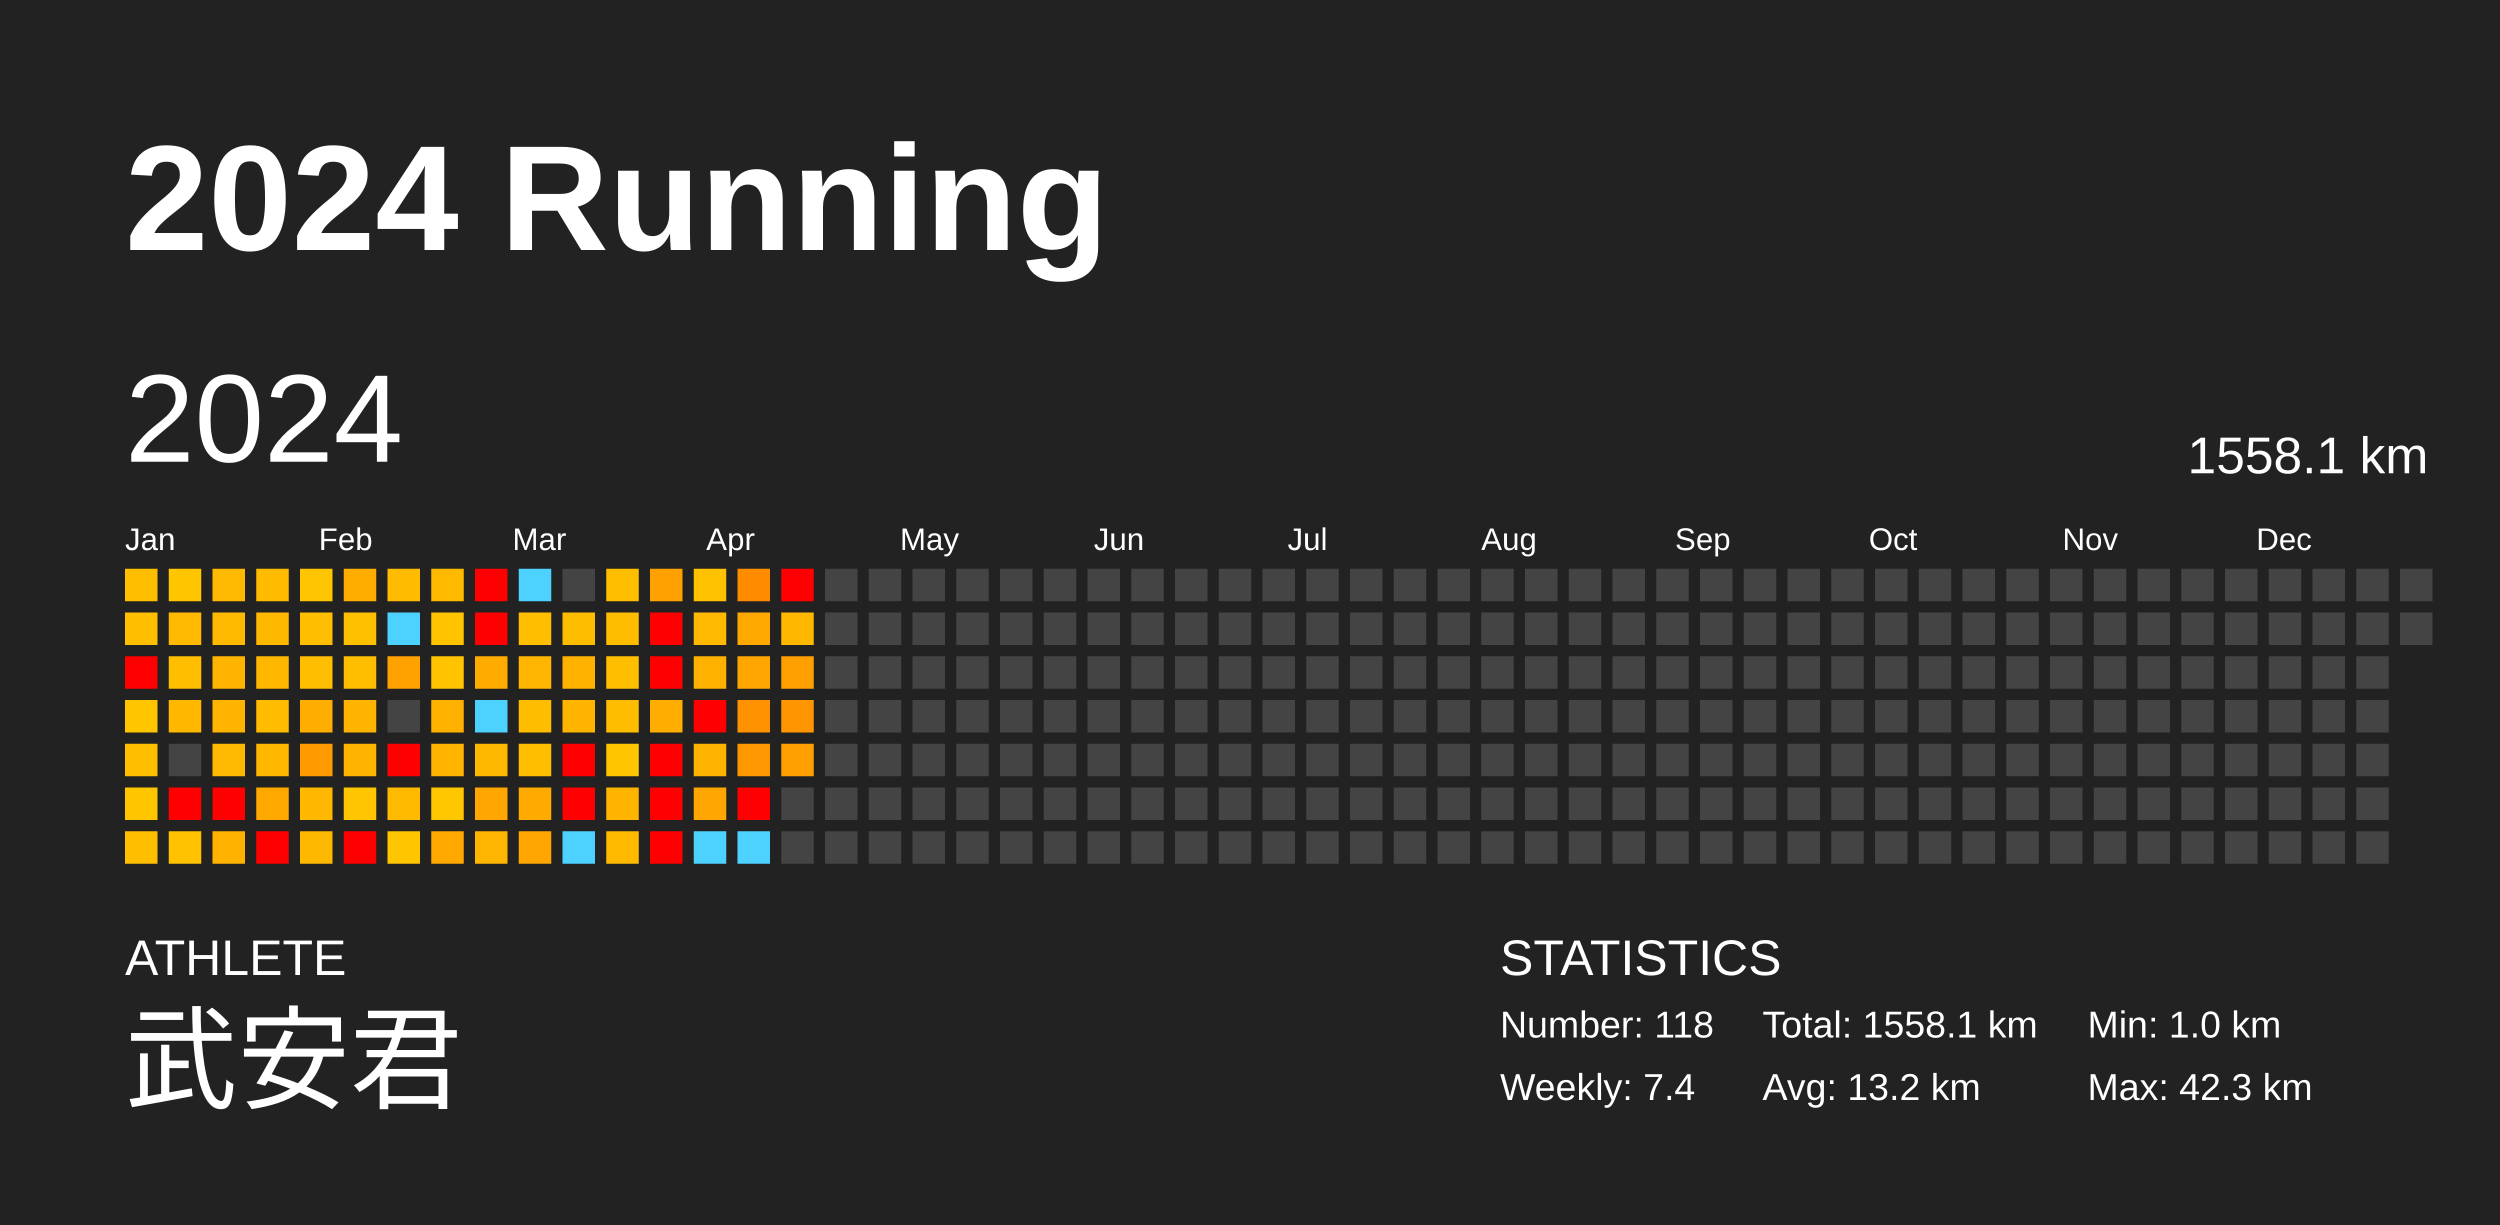
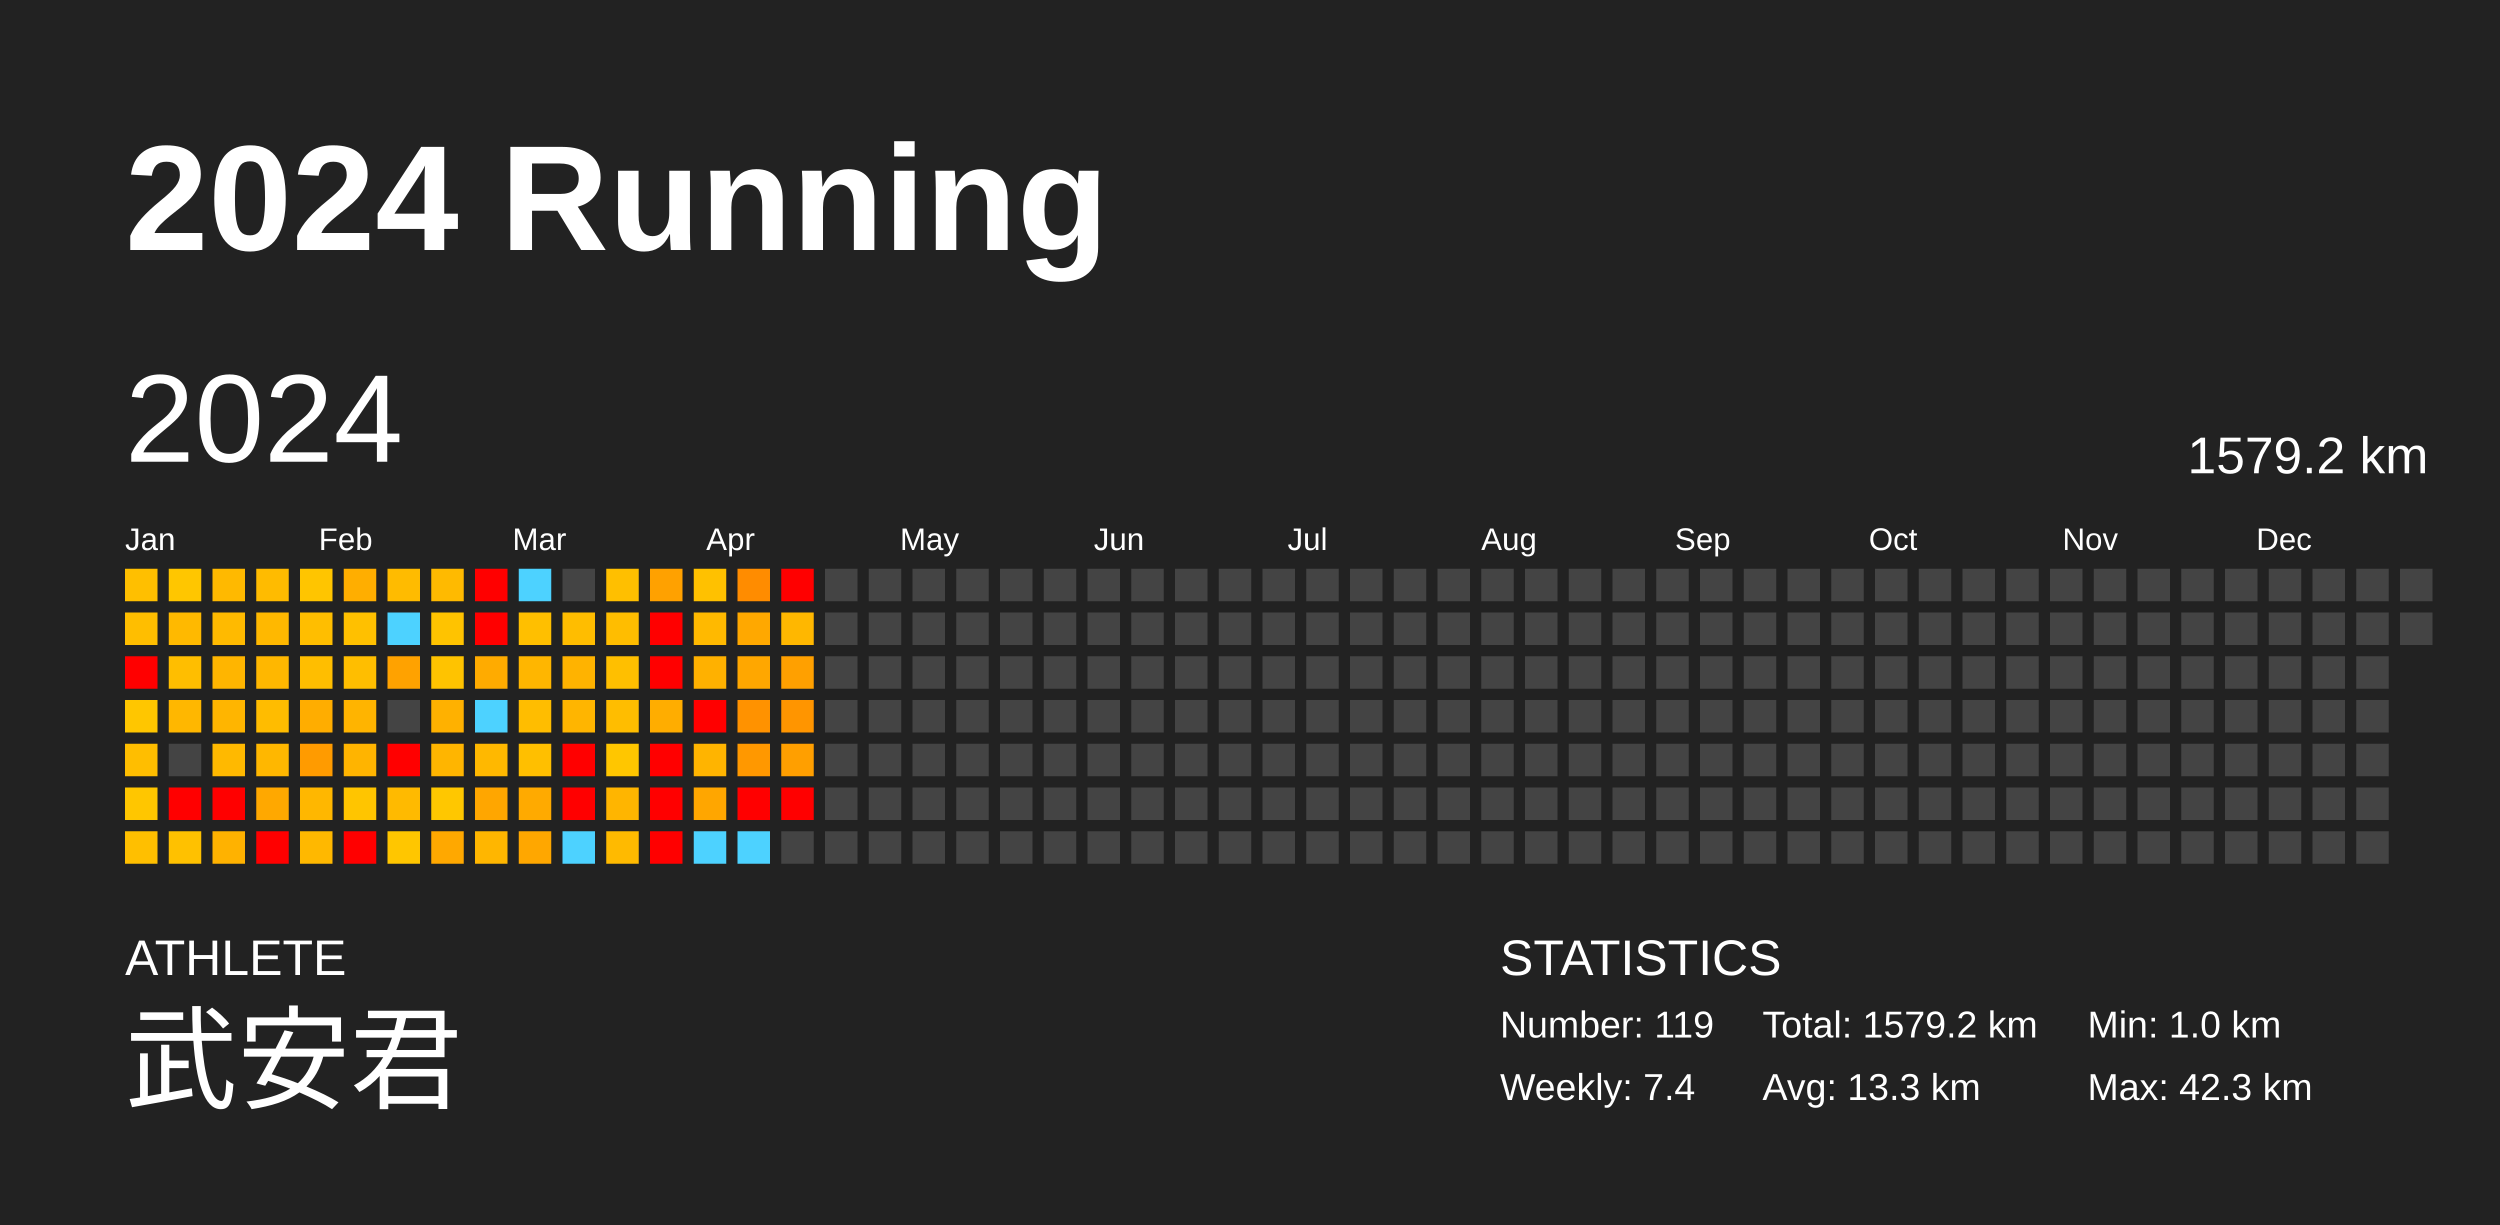
<svg xmlns="http://www.w3.org/2000/svg" baseProfile="full" height="98mm" version="1.1" viewBox="0,0,200,98" width="200mm">
  <defs />
  <rect fill="#222222" height="98" width="200" x="0" y="0" />
  <text fill="#FFFFFF" style="font-size:12px; font-family:Arial; font-weight:bold;" x="10" y="20">2024 Running</text>
  <text fill="#FFFFFF" style="font-size:4px; font-family:Arial" x="10" y="78">ATHLETE</text>
  <text fill="#FFFFFF" style="font-size:9px; font-family:Arial" x="10" y="88">武安君</text>
  <text fill="#FFFFFF" style="font-size:4px; font-family:Arial" x="120" y="78">STATISTICS</text>
-   <text fill="#FFFFFF" style="font-size:3px; font-family:Arial" x="120" y="83">Number: 118</text>
+   <text fill="#FFFFFF" style="font-size:3px; font-family:Arial" x="120" y="83">Number: 119</text>
  <text fill="#FFFFFF" style="font-size:3px; font-family:Arial" x="120" y="88">Weekly: 7.4</text>
-   <text fill="#FFFFFF" style="font-size:3px; font-family:Arial" x="141" y="83">Total: 1558.1 km</text>
-   <text fill="#FFFFFF" style="font-size:3px; font-family:Arial" x="141" y="88">Avg: 13.2 km</text>
+   <text fill="#FFFFFF" style="font-size:3px; font-family:Arial" x="141" y="83">Total: 1579.2 km</text>
+   <text fill="#FFFFFF" style="font-size:3px; font-family:Arial" x="141" y="88">Avg: 13.3 km</text>
  <text fill="#FFFFFF" style="font-size:3px; font-family:Arial" x="167" y="83">Min: 1.0 km</text>
  <text fill="#FFFFFF" style="font-size:3px; font-family:Arial" x="167" y="88">Max: 42.3 km</text>
  <text dominant-baseline="hanging" fill="#FFFFFF" style="font-size:10.0px; font-family:Arial;" x="10" y="30">2024</text>
-   <text dominant-baseline="hanging" fill="#FFFFFF" style="font-size:4.125px; font-family:Arial;" x="175" y="35">1558.1 km</text>
+   <text dominant-baseline="hanging" fill="#FFFFFF" style="font-size:4.125px; font-family:Arial;" x="175" y="35">1579.2 km</text>
  <text fill="#FFFFFF" style="font-size:2.5px; font-family:Arial" x="10.0" y="44">Jan</text>
  <text fill="#FFFFFF" style="font-size:2.5px; font-family:Arial" x="25.5" y="44">Feb</text>
  <text fill="#FFFFFF" style="font-size:2.5px; font-family:Arial" x="41.0" y="44">Mar</text>
  <text fill="#FFFFFF" style="font-size:2.5px; font-family:Arial" x="56.5" y="44">Apr</text>
  <text fill="#FFFFFF" style="font-size:2.5px; font-family:Arial" x="72.0" y="44">May</text>
  <text fill="#FFFFFF" style="font-size:2.5px; font-family:Arial" x="87.5" y="44">Jun</text>
  <text fill="#FFFFFF" style="font-size:2.5px; font-family:Arial" x="103.0" y="44">Jul</text>
  <text fill="#FFFFFF" style="font-size:2.5px; font-family:Arial" x="118.5" y="44">Aug</text>
  <text fill="#FFFFFF" style="font-size:2.5px; font-family:Arial" x="134.0" y="44">Sep</text>
  <text fill="#FFFFFF" style="font-size:2.5px; font-family:Arial" x="149.5" y="44">Oct</text>
  <text fill="#FFFFFF" style="font-size:2.5px; font-family:Arial" x="165.0" y="44">Nov</text>
  <text fill="#FFFFFF" style="font-size:2.5px; font-family:Arial" x="180.5" y="44">Dec</text>
  <rect fill="#ffbf00" height="2.6" width="2.6" x="10.0" y="45.5" />
  <rect fill="#ffbe00" height="2.6" width="2.6" x="10.0" y="49.0" />
  <rect fill="red" height="2.6" width="2.6" x="10.0" y="52.5" />
  <rect fill="#ffc600" height="2.6" width="2.6" x="10.0" y="56.0" />
  <rect fill="#ffbe00" height="2.6" width="2.6" x="10.0" y="59.5" />
  <rect fill="#ffc600" height="2.6" width="2.6" x="10.0" y="63.0" />
  <rect fill="#ffbf00" height="2.6" width="2.6" x="10.0" y="66.5" />
  <rect fill="#ffc600" height="2.6" width="2.6" x="13.5" y="45.5" />
  <rect fill="#ffb900" height="2.6" width="2.6" x="13.5" y="49.0" />
  <rect fill="#ffbe00" height="2.6" width="2.6" x="13.5" y="52.5" />
  <rect fill="#ffb700" height="2.6" width="2.6" x="13.5" y="56.0" />
  <rect fill="#444444" height="2.6" width="2.6" x="13.5" y="59.5" />
  <rect fill="red" height="2.6" width="2.6" x="13.5" y="63.0" />
  <rect fill="#ffc100" height="2.6" width="2.6" x="13.5" y="66.5" />
  <rect fill="#ffb900" height="2.6" width="2.6" x="17.0" y="45.5" />
  <rect fill="#ffba00" height="2.6" width="2.6" x="17.0" y="49.0" />
  <rect fill="#ffb500" height="2.6" width="2.6" x="17.0" y="52.5" />
  <rect fill="#ffb500" height="2.6" width="2.6" x="17.0" y="56.0" />
  <rect fill="#ffb900" height="2.6" width="2.6" x="17.0" y="59.5" />
  <rect fill="red" height="2.6" width="2.6" x="17.0" y="63.0" />
  <rect fill="#ffb200" height="2.6" width="2.6" x="17.0" y="66.5" />
  <rect fill="#ffbb00" height="2.6" width="2.6" x="20.5" y="45.5" />
  <rect fill="#ffb800" height="2.6" width="2.6" x="20.5" y="49.0" />
  <rect fill="#ffb700" height="2.6" width="2.6" x="20.5" y="52.5" />
  <rect fill="#ffbc00" height="2.6" width="2.6" x="20.5" y="56.0" />
  <rect fill="#ffb700" height="2.6" width="2.6" x="20.5" y="59.5" />
  <rect fill="#ffa800" height="2.6" width="2.6" x="20.5" y="63.0" />
  <rect fill="red" height="2.6" width="2.6" x="20.5" y="66.5" />
  <rect fill="#ffc500" height="2.6" width="2.6" x="24.0" y="45.5" />
  <rect fill="#ffbe00" height="2.6" width="2.6" x="24.0" y="49.0" />
  <rect fill="#ffbe00" height="2.6" width="2.6" x="24.0" y="52.5" />
  <rect fill="#ffad00" height="2.6" width="2.6" x="24.0" y="56.0" />
  <rect fill="#ff9b00" height="2.6" width="2.6" x="24.0" y="59.5" />
  <rect fill="#ffb700" height="2.6" width="2.6" x="24.0" y="63.0" />
  <rect fill="#ffb800" height="2.6" width="2.6" x="24.0" y="66.5" />
  <rect fill="#ffae00" height="2.6" width="2.6" x="27.5" y="45.5" />
  <rect fill="#ffc000" height="2.6" width="2.6" x="27.5" y="49.0" />
  <rect fill="#ffbe00" height="2.6" width="2.6" x="27.5" y="52.5" />
  <rect fill="#ffb400" height="2.6" width="2.6" x="27.5" y="56.0" />
  <rect fill="#ffb400" height="2.6" width="2.6" x="27.5" y="59.5" />
  <rect fill="#ffc500" height="2.6" width="2.6" x="27.5" y="63.0" />
  <rect fill="red" height="2.6" width="2.6" x="27.5" y="66.5" />
  <rect fill="#ffbb00" height="2.6" width="2.6" x="31.0" y="45.5" />
  <rect fill="#4dd2ff" height="2.6" width="2.6" x="31.0" y="49.0" />
  <rect fill="#ffa200" height="2.6" width="2.6" x="31.0" y="52.5" />
  <rect fill="#444444" height="2.6" width="2.6" x="31.0" y="56.0" />
  <rect fill="red" height="2.6" width="2.6" x="31.0" y="59.5" />
  <rect fill="#ffba00" height="2.6" width="2.6" x="31.0" y="63.0" />
  <rect fill="#ffc600" height="2.6" width="2.6" x="31.0" y="66.5" />
  <rect fill="#ffba00" height="2.6" width="2.6" x="34.5" y="45.5" />
  <rect fill="#ffc300" height="2.6" width="2.6" x="34.5" y="49.0" />
  <rect fill="#ffc300" height="2.6" width="2.6" x="34.5" y="52.5" />
  <rect fill="#ffb100" height="2.6" width="2.6" x="34.5" y="56.0" />
  <rect fill="#ffb500" height="2.6" width="2.6" x="34.5" y="59.5" />
  <rect fill="#ffc700" height="2.6" width="2.6" x="34.5" y="63.0" />
  <rect fill="#ffa800" height="2.6" width="2.6" x="34.5" y="66.5" />
  <rect fill="red" height="2.6" width="2.6" x="38.0" y="45.5" />
  <rect fill="red" height="2.6" width="2.6" x="38.0" y="49.0" />
  <rect fill="#ffab00" height="2.6" width="2.6" x="38.0" y="52.5" />
  <rect fill="#4dd2ff" height="2.6" width="2.6" x="38.0" y="56.0" />
  <rect fill="#ffb800" height="2.6" width="2.6" x="38.0" y="59.5" />
  <rect fill="#ffa600" height="2.6" width="2.6" x="38.0" y="63.0" />
  <rect fill="#ffb600" height="2.6" width="2.6" x="38.0" y="66.5" />
  <rect fill="#4dd2ff" height="2.6" width="2.6" x="41.5" y="45.5" />
  <rect fill="#ffbf00" height="2.6" width="2.6" x="41.5" y="49.0" />
  <rect fill="#ffb600" height="2.6" width="2.6" x="41.5" y="52.5" />
  <rect fill="#ffbd00" height="2.6" width="2.6" x="41.5" y="56.0" />
  <rect fill="#ffbf00" height="2.6" width="2.6" x="41.5" y="59.5" />
  <rect fill="#ffaa00" height="2.6" width="2.6" x="41.5" y="63.0" />
  <rect fill="#ffa700" height="2.6" width="2.6" x="41.5" y="66.5" />
  <rect fill="#444444" height="2.6" width="2.6" x="45.0" y="45.5" />
  <rect fill="#ffbd00" height="2.6" width="2.6" x="45.0" y="49.0" />
  <rect fill="#ffb300" height="2.6" width="2.6" x="45.0" y="52.5" />
  <rect fill="#ffb500" height="2.6" width="2.6" x="45.0" y="56.0" />
  <rect fill="red" height="2.6" width="2.6" x="45.0" y="59.5" />
  <rect fill="red" height="2.6" width="2.6" x="45.0" y="63.0" />
  <rect fill="#4dd2ff" height="2.6" width="2.6" x="45.0" y="66.5" />
  <rect fill="#ffbf00" height="2.6" width="2.6" x="48.5" y="45.5" />
  <rect fill="#ffbd00" height="2.6" width="2.6" x="48.5" y="49.0" />
  <rect fill="#ffbf00" height="2.6" width="2.6" x="48.5" y="52.5" />
  <rect fill="#ffbd00" height="2.6" width="2.6" x="48.5" y="56.0" />
  <rect fill="#ffc600" height="2.6" width="2.6" x="48.5" y="59.5" />
  <rect fill="#ffb500" height="2.6" width="2.6" x="48.5" y="63.0" />
  <rect fill="#ffba00" height="2.6" width="2.6" x="48.5" y="66.5" />
  <rect fill="#ffa100" height="2.6" width="2.6" x="52.0" y="45.5" />
  <rect fill="red" height="2.6" width="2.6" x="52.0" y="49.0" />
  <rect fill="red" height="2.6" width="2.6" x="52.0" y="52.5" />
  <rect fill="#ffad00" height="2.6" width="2.6" x="52.0" y="56.0" />
  <rect fill="red" height="2.6" width="2.6" x="52.0" y="59.5" />
  <rect fill="red" height="2.6" width="2.6" x="52.0" y="63.0" />
  <rect fill="red" height="2.6" width="2.6" x="52.0" y="66.5" />
  <rect fill="#ffc100" height="2.6" width="2.6" x="55.5" y="45.5" />
  <rect fill="#ffb900" height="2.6" width="2.6" x="55.5" y="49.0" />
  <rect fill="#ffb100" height="2.6" width="2.6" x="55.5" y="52.5" />
  <rect fill="red" height="2.6" width="2.6" x="55.5" y="56.0" />
  <rect fill="#ffb400" height="2.6" width="2.6" x="55.5" y="59.5" />
  <rect fill="#ffa600" height="2.6" width="2.6" x="55.5" y="63.0" />
  <rect fill="#4dd2ff" height="2.6" width="2.6" x="55.5" y="66.5" />
  <rect fill="#ff8c00" height="2.6" width="2.6" x="59.0" y="45.5" />
  <rect fill="#ffa800" height="2.6" width="2.6" x="59.0" y="49.0" />
  <rect fill="#ffa700" height="2.6" width="2.6" x="59.0" y="52.5" />
  <rect fill="#ff9200" height="2.6" width="2.6" x="59.0" y="56.0" />
  <rect fill="#ff9800" height="2.6" width="2.6" x="59.0" y="59.5" />
  <rect fill="red" height="2.6" width="2.6" x="59.0" y="63.0" />
  <rect fill="#4dd2ff" height="2.6" width="2.6" x="59.0" y="66.5" />
  <rect fill="red" height="2.6" width="2.6" x="62.5" y="45.5" />
  <rect fill="#ffb700" height="2.6" width="2.6" x="62.5" y="49.0" />
  <rect fill="#ffa000" height="2.6" width="2.6" x="62.5" y="52.5" />
  <rect fill="#ff9500" height="2.6" width="2.6" x="62.5" y="56.0" />
  <rect fill="#ff9f00" height="2.6" width="2.6" x="62.5" y="59.5" />
-   <rect fill="#444444" height="2.6" width="2.6" x="62.5" y="63.0" />
+   <rect fill="red" height="2.6" width="2.6" x="62.5" y="63.0" />
  <rect fill="#444444" height="2.6" width="2.6" x="62.5" y="66.5" />
  <rect fill="#444444" height="2.6" width="2.6" x="66.0" y="45.5" />
  <rect fill="#444444" height="2.6" width="2.6" x="66.0" y="49.0" />
  <rect fill="#444444" height="2.6" width="2.6" x="66.0" y="52.5" />
  <rect fill="#444444" height="2.6" width="2.6" x="66.0" y="56.0" />
  <rect fill="#444444" height="2.6" width="2.6" x="66.0" y="59.5" />
  <rect fill="#444444" height="2.6" width="2.6" x="66.0" y="63.0" />
  <rect fill="#444444" height="2.6" width="2.6" x="66.0" y="66.5" />
  <rect fill="#444444" height="2.6" width="2.6" x="69.5" y="45.5" />
  <rect fill="#444444" height="2.6" width="2.6" x="69.5" y="49.0" />
  <rect fill="#444444" height="2.6" width="2.6" x="69.5" y="52.5" />
  <rect fill="#444444" height="2.6" width="2.6" x="69.5" y="56.0" />
  <rect fill="#444444" height="2.6" width="2.6" x="69.5" y="59.5" />
  <rect fill="#444444" height="2.6" width="2.6" x="69.5" y="63.0" />
  <rect fill="#444444" height="2.6" width="2.6" x="69.5" y="66.5" />
  <rect fill="#444444" height="2.6" width="2.6" x="73.0" y="45.5" />
  <rect fill="#444444" height="2.6" width="2.6" x="73.0" y="49.0" />
  <rect fill="#444444" height="2.6" width="2.6" x="73.0" y="52.5" />
  <rect fill="#444444" height="2.6" width="2.6" x="73.0" y="56.0" />
  <rect fill="#444444" height="2.6" width="2.6" x="73.0" y="59.5" />
  <rect fill="#444444" height="2.6" width="2.6" x="73.0" y="63.0" />
  <rect fill="#444444" height="2.6" width="2.6" x="73.0" y="66.5" />
  <rect fill="#444444" height="2.6" width="2.6" x="76.5" y="45.5" />
  <rect fill="#444444" height="2.6" width="2.6" x="76.5" y="49.0" />
  <rect fill="#444444" height="2.6" width="2.6" x="76.5" y="52.5" />
  <rect fill="#444444" height="2.6" width="2.6" x="76.5" y="56.0" />
  <rect fill="#444444" height="2.6" width="2.6" x="76.5" y="59.5" />
  <rect fill="#444444" height="2.6" width="2.6" x="76.5" y="63.0" />
  <rect fill="#444444" height="2.6" width="2.6" x="76.5" y="66.5" />
  <rect fill="#444444" height="2.6" width="2.6" x="80.0" y="45.5" />
  <rect fill="#444444" height="2.6" width="2.6" x="80.0" y="49.0" />
  <rect fill="#444444" height="2.6" width="2.6" x="80.0" y="52.5" />
  <rect fill="#444444" height="2.6" width="2.6" x="80.0" y="56.0" />
  <rect fill="#444444" height="2.6" width="2.6" x="80.0" y="59.5" />
  <rect fill="#444444" height="2.6" width="2.6" x="80.0" y="63.0" />
  <rect fill="#444444" height="2.6" width="2.6" x="80.0" y="66.5" />
  <rect fill="#444444" height="2.6" width="2.6" x="83.5" y="45.5" />
  <rect fill="#444444" height="2.6" width="2.6" x="83.5" y="49.0" />
  <rect fill="#444444" height="2.6" width="2.6" x="83.5" y="52.5" />
  <rect fill="#444444" height="2.6" width="2.6" x="83.5" y="56.0" />
  <rect fill="#444444" height="2.6" width="2.6" x="83.5" y="59.5" />
  <rect fill="#444444" height="2.6" width="2.6" x="83.5" y="63.0" />
  <rect fill="#444444" height="2.6" width="2.6" x="83.5" y="66.5" />
  <rect fill="#444444" height="2.6" width="2.6" x="87.0" y="45.5" />
  <rect fill="#444444" height="2.6" width="2.6" x="87.0" y="49.0" />
  <rect fill="#444444" height="2.6" width="2.6" x="87.0" y="52.5" />
  <rect fill="#444444" height="2.6" width="2.6" x="87.0" y="56.0" />
  <rect fill="#444444" height="2.6" width="2.6" x="87.0" y="59.5" />
  <rect fill="#444444" height="2.6" width="2.6" x="87.0" y="63.0" />
  <rect fill="#444444" height="2.6" width="2.6" x="87.0" y="66.5" />
  <rect fill="#444444" height="2.6" width="2.6" x="90.5" y="45.5" />
  <rect fill="#444444" height="2.6" width="2.6" x="90.5" y="49.0" />
  <rect fill="#444444" height="2.6" width="2.6" x="90.5" y="52.5" />
  <rect fill="#444444" height="2.6" width="2.6" x="90.5" y="56.0" />
  <rect fill="#444444" height="2.6" width="2.6" x="90.5" y="59.5" />
  <rect fill="#444444" height="2.6" width="2.6" x="90.5" y="63.0" />
  <rect fill="#444444" height="2.6" width="2.6" x="90.5" y="66.5" />
  <rect fill="#444444" height="2.6" width="2.6" x="94.0" y="45.5" />
  <rect fill="#444444" height="2.6" width="2.6" x="94.0" y="49.0" />
  <rect fill="#444444" height="2.6" width="2.6" x="94.0" y="52.5" />
  <rect fill="#444444" height="2.6" width="2.6" x="94.0" y="56.0" />
  <rect fill="#444444" height="2.6" width="2.6" x="94.0" y="59.5" />
  <rect fill="#444444" height="2.6" width="2.6" x="94.0" y="63.0" />
  <rect fill="#444444" height="2.6" width="2.6" x="94.0" y="66.5" />
  <rect fill="#444444" height="2.6" width="2.6" x="97.5" y="45.5" />
  <rect fill="#444444" height="2.6" width="2.6" x="97.5" y="49.0" />
  <rect fill="#444444" height="2.6" width="2.6" x="97.5" y="52.5" />
  <rect fill="#444444" height="2.6" width="2.6" x="97.5" y="56.0" />
  <rect fill="#444444" height="2.6" width="2.6" x="97.5" y="59.5" />
  <rect fill="#444444" height="2.6" width="2.6" x="97.5" y="63.0" />
  <rect fill="#444444" height="2.6" width="2.6" x="97.5" y="66.5" />
  <rect fill="#444444" height="2.6" width="2.6" x="101.0" y="45.5" />
  <rect fill="#444444" height="2.6" width="2.6" x="101.0" y="49.0" />
  <rect fill="#444444" height="2.6" width="2.6" x="101.0" y="52.5" />
  <rect fill="#444444" height="2.6" width="2.6" x="101.0" y="56.0" />
  <rect fill="#444444" height="2.6" width="2.6" x="101.0" y="59.5" />
  <rect fill="#444444" height="2.6" width="2.6" x="101.0" y="63.0" />
  <rect fill="#444444" height="2.6" width="2.6" x="101.0" y="66.5" />
  <rect fill="#444444" height="2.6" width="2.6" x="104.5" y="45.5" />
  <rect fill="#444444" height="2.6" width="2.6" x="104.5" y="49.0" />
  <rect fill="#444444" height="2.6" width="2.6" x="104.5" y="52.5" />
  <rect fill="#444444" height="2.6" width="2.6" x="104.5" y="56.0" />
  <rect fill="#444444" height="2.6" width="2.6" x="104.5" y="59.5" />
  <rect fill="#444444" height="2.6" width="2.6" x="104.5" y="63.0" />
  <rect fill="#444444" height="2.6" width="2.6" x="104.5" y="66.5" />
  <rect fill="#444444" height="2.6" width="2.6" x="108.0" y="45.5" />
  <rect fill="#444444" height="2.6" width="2.6" x="108.0" y="49.0" />
  <rect fill="#444444" height="2.6" width="2.6" x="108.0" y="52.5" />
  <rect fill="#444444" height="2.6" width="2.6" x="108.0" y="56.0" />
  <rect fill="#444444" height="2.6" width="2.6" x="108.0" y="59.5" />
  <rect fill="#444444" height="2.6" width="2.6" x="108.0" y="63.0" />
  <rect fill="#444444" height="2.6" width="2.6" x="108.0" y="66.5" />
  <rect fill="#444444" height="2.6" width="2.6" x="111.5" y="45.5" />
  <rect fill="#444444" height="2.6" width="2.6" x="111.5" y="49.0" />
  <rect fill="#444444" height="2.6" width="2.6" x="111.5" y="52.5" />
  <rect fill="#444444" height="2.6" width="2.6" x="111.5" y="56.0" />
  <rect fill="#444444" height="2.6" width="2.6" x="111.5" y="59.5" />
  <rect fill="#444444" height="2.6" width="2.6" x="111.5" y="63.0" />
  <rect fill="#444444" height="2.6" width="2.6" x="111.5" y="66.5" />
  <rect fill="#444444" height="2.6" width="2.6" x="115.0" y="45.5" />
  <rect fill="#444444" height="2.6" width="2.6" x="115.0" y="49.0" />
  <rect fill="#444444" height="2.6" width="2.6" x="115.0" y="52.5" />
  <rect fill="#444444" height="2.6" width="2.6" x="115.0" y="56.0" />
  <rect fill="#444444" height="2.6" width="2.6" x="115.0" y="59.5" />
  <rect fill="#444444" height="2.6" width="2.6" x="115.0" y="63.0" />
  <rect fill="#444444" height="2.6" width="2.6" x="115.0" y="66.5" />
  <rect fill="#444444" height="2.6" width="2.6" x="118.5" y="45.5" />
  <rect fill="#444444" height="2.6" width="2.6" x="118.5" y="49.0" />
  <rect fill="#444444" height="2.6" width="2.6" x="118.5" y="52.5" />
  <rect fill="#444444" height="2.6" width="2.6" x="118.5" y="56.0" />
  <rect fill="#444444" height="2.6" width="2.6" x="118.5" y="59.5" />
  <rect fill="#444444" height="2.6" width="2.6" x="118.5" y="63.0" />
  <rect fill="#444444" height="2.6" width="2.6" x="118.5" y="66.5" />
  <rect fill="#444444" height="2.6" width="2.6" x="122.0" y="45.5" />
  <rect fill="#444444" height="2.6" width="2.6" x="122.0" y="49.0" />
  <rect fill="#444444" height="2.6" width="2.6" x="122.0" y="52.5" />
  <rect fill="#444444" height="2.6" width="2.6" x="122.0" y="56.0" />
  <rect fill="#444444" height="2.6" width="2.6" x="122.0" y="59.5" />
  <rect fill="#444444" height="2.6" width="2.6" x="122.0" y="63.0" />
  <rect fill="#444444" height="2.6" width="2.6" x="122.0" y="66.5" />
  <rect fill="#444444" height="2.6" width="2.6" x="125.5" y="45.5" />
  <rect fill="#444444" height="2.6" width="2.6" x="125.5" y="49.0" />
  <rect fill="#444444" height="2.6" width="2.6" x="125.5" y="52.5" />
  <rect fill="#444444" height="2.6" width="2.6" x="125.5" y="56.0" />
  <rect fill="#444444" height="2.6" width="2.6" x="125.5" y="59.5" />
  <rect fill="#444444" height="2.6" width="2.6" x="125.5" y="63.0" />
  <rect fill="#444444" height="2.6" width="2.6" x="125.5" y="66.5" />
  <rect fill="#444444" height="2.6" width="2.6" x="129.0" y="45.5" />
  <rect fill="#444444" height="2.6" width="2.6" x="129.0" y="49.0" />
  <rect fill="#444444" height="2.6" width="2.6" x="129.0" y="52.5" />
  <rect fill="#444444" height="2.6" width="2.6" x="129.0" y="56.0" />
  <rect fill="#444444" height="2.6" width="2.6" x="129.0" y="59.5" />
  <rect fill="#444444" height="2.6" width="2.6" x="129.0" y="63.0" />
  <rect fill="#444444" height="2.6" width="2.6" x="129.0" y="66.5" />
  <rect fill="#444444" height="2.6" width="2.6" x="132.5" y="45.5" />
  <rect fill="#444444" height="2.6" width="2.6" x="132.5" y="49.0" />
  <rect fill="#444444" height="2.6" width="2.6" x="132.5" y="52.5" />
  <rect fill="#444444" height="2.6" width="2.6" x="132.5" y="56.0" />
  <rect fill="#444444" height="2.6" width="2.6" x="132.5" y="59.5" />
  <rect fill="#444444" height="2.6" width="2.6" x="132.5" y="63.0" />
  <rect fill="#444444" height="2.6" width="2.6" x="132.5" y="66.5" />
  <rect fill="#444444" height="2.6" width="2.6" x="136.0" y="45.5" />
  <rect fill="#444444" height="2.6" width="2.6" x="136.0" y="49.0" />
  <rect fill="#444444" height="2.6" width="2.6" x="136.0" y="52.5" />
  <rect fill="#444444" height="2.6" width="2.6" x="136.0" y="56.0" />
  <rect fill="#444444" height="2.6" width="2.6" x="136.0" y="59.5" />
  <rect fill="#444444" height="2.6" width="2.6" x="136.0" y="63.0" />
  <rect fill="#444444" height="2.6" width="2.6" x="136.0" y="66.5" />
  <rect fill="#444444" height="2.6" width="2.6" x="139.5" y="45.5" />
  <rect fill="#444444" height="2.6" width="2.6" x="139.5" y="49.0" />
  <rect fill="#444444" height="2.6" width="2.6" x="139.5" y="52.5" />
  <rect fill="#444444" height="2.6" width="2.6" x="139.5" y="56.0" />
  <rect fill="#444444" height="2.6" width="2.6" x="139.5" y="59.5" />
  <rect fill="#444444" height="2.6" width="2.6" x="139.5" y="63.0" />
  <rect fill="#444444" height="2.6" width="2.6" x="139.5" y="66.5" />
  <rect fill="#444444" height="2.6" width="2.6" x="143.0" y="45.5" />
  <rect fill="#444444" height="2.6" width="2.6" x="143.0" y="49.0" />
  <rect fill="#444444" height="2.6" width="2.6" x="143.0" y="52.5" />
  <rect fill="#444444" height="2.6" width="2.6" x="143.0" y="56.0" />
  <rect fill="#444444" height="2.6" width="2.6" x="143.0" y="59.5" />
  <rect fill="#444444" height="2.6" width="2.6" x="143.0" y="63.0" />
  <rect fill="#444444" height="2.6" width="2.6" x="143.0" y="66.5" />
  <rect fill="#444444" height="2.6" width="2.6" x="146.5" y="45.5" />
  <rect fill="#444444" height="2.6" width="2.6" x="146.5" y="49.0" />
  <rect fill="#444444" height="2.6" width="2.6" x="146.5" y="52.5" />
  <rect fill="#444444" height="2.6" width="2.6" x="146.5" y="56.0" />
  <rect fill="#444444" height="2.6" width="2.6" x="146.5" y="59.5" />
  <rect fill="#444444" height="2.6" width="2.6" x="146.5" y="63.0" />
  <rect fill="#444444" height="2.6" width="2.6" x="146.5" y="66.5" />
  <rect fill="#444444" height="2.6" width="2.6" x="150.0" y="45.5" />
  <rect fill="#444444" height="2.6" width="2.6" x="150.0" y="49.0" />
  <rect fill="#444444" height="2.6" width="2.6" x="150.0" y="52.5" />
  <rect fill="#444444" height="2.6" width="2.6" x="150.0" y="56.0" />
  <rect fill="#444444" height="2.6" width="2.6" x="150.0" y="59.5" />
  <rect fill="#444444" height="2.6" width="2.6" x="150.0" y="63.0" />
  <rect fill="#444444" height="2.6" width="2.6" x="150.0" y="66.5" />
  <rect fill="#444444" height="2.6" width="2.6" x="153.5" y="45.5" />
  <rect fill="#444444" height="2.6" width="2.6" x="153.5" y="49.0" />
  <rect fill="#444444" height="2.6" width="2.6" x="153.5" y="52.5" />
  <rect fill="#444444" height="2.6" width="2.6" x="153.5" y="56.0" />
  <rect fill="#444444" height="2.6" width="2.6" x="153.5" y="59.5" />
  <rect fill="#444444" height="2.6" width="2.6" x="153.5" y="63.0" />
  <rect fill="#444444" height="2.6" width="2.6" x="153.5" y="66.5" />
  <rect fill="#444444" height="2.6" width="2.6" x="157.0" y="45.5" />
  <rect fill="#444444" height="2.6" width="2.6" x="157.0" y="49.0" />
  <rect fill="#444444" height="2.6" width="2.6" x="157.0" y="52.5" />
  <rect fill="#444444" height="2.6" width="2.6" x="157.0" y="56.0" />
  <rect fill="#444444" height="2.6" width="2.6" x="157.0" y="59.5" />
  <rect fill="#444444" height="2.6" width="2.6" x="157.0" y="63.0" />
  <rect fill="#444444" height="2.6" width="2.6" x="157.0" y="66.5" />
  <rect fill="#444444" height="2.6" width="2.6" x="160.5" y="45.5" />
  <rect fill="#444444" height="2.6" width="2.6" x="160.5" y="49.0" />
  <rect fill="#444444" height="2.6" width="2.6" x="160.5" y="52.5" />
  <rect fill="#444444" height="2.6" width="2.6" x="160.5" y="56.0" />
  <rect fill="#444444" height="2.6" width="2.6" x="160.5" y="59.5" />
  <rect fill="#444444" height="2.6" width="2.6" x="160.5" y="63.0" />
  <rect fill="#444444" height="2.6" width="2.6" x="160.5" y="66.5" />
  <rect fill="#444444" height="2.6" width="2.6" x="164.0" y="45.5" />
  <rect fill="#444444" height="2.6" width="2.6" x="164.0" y="49.0" />
  <rect fill="#444444" height="2.6" width="2.6" x="164.0" y="52.5" />
  <rect fill="#444444" height="2.6" width="2.6" x="164.0" y="56.0" />
  <rect fill="#444444" height="2.6" width="2.6" x="164.0" y="59.5" />
  <rect fill="#444444" height="2.6" width="2.6" x="164.0" y="63.0" />
  <rect fill="#444444" height="2.6" width="2.6" x="164.0" y="66.5" />
  <rect fill="#444444" height="2.6" width="2.6" x="167.5" y="45.5" />
  <rect fill="#444444" height="2.6" width="2.6" x="167.5" y="49.0" />
  <rect fill="#444444" height="2.6" width="2.6" x="167.5" y="52.5" />
  <rect fill="#444444" height="2.6" width="2.6" x="167.5" y="56.0" />
  <rect fill="#444444" height="2.6" width="2.6" x="167.5" y="59.5" />
  <rect fill="#444444" height="2.6" width="2.6" x="167.5" y="63.0" />
  <rect fill="#444444" height="2.6" width="2.6" x="167.5" y="66.5" />
  <rect fill="#444444" height="2.6" width="2.6" x="171.0" y="45.5" />
  <rect fill="#444444" height="2.6" width="2.6" x="171.0" y="49.0" />
  <rect fill="#444444" height="2.6" width="2.6" x="171.0" y="52.5" />
  <rect fill="#444444" height="2.6" width="2.6" x="171.0" y="56.0" />
  <rect fill="#444444" height="2.6" width="2.6" x="171.0" y="59.5" />
  <rect fill="#444444" height="2.6" width="2.6" x="171.0" y="63.0" />
  <rect fill="#444444" height="2.6" width="2.6" x="171.0" y="66.5" />
  <rect fill="#444444" height="2.6" width="2.6" x="174.5" y="45.5" />
  <rect fill="#444444" height="2.6" width="2.6" x="174.5" y="49.0" />
  <rect fill="#444444" height="2.6" width="2.6" x="174.5" y="52.5" />
  <rect fill="#444444" height="2.6" width="2.6" x="174.5" y="56.0" />
  <rect fill="#444444" height="2.6" width="2.6" x="174.5" y="59.5" />
  <rect fill="#444444" height="2.6" width="2.6" x="174.5" y="63.0" />
  <rect fill="#444444" height="2.6" width="2.6" x="174.5" y="66.5" />
  <rect fill="#444444" height="2.6" width="2.6" x="178.0" y="45.5" />
  <rect fill="#444444" height="2.6" width="2.6" x="178.0" y="49.0" />
  <rect fill="#444444" height="2.6" width="2.6" x="178.0" y="52.5" />
  <rect fill="#444444" height="2.6" width="2.6" x="178.0" y="56.0" />
  <rect fill="#444444" height="2.6" width="2.6" x="178.0" y="59.5" />
  <rect fill="#444444" height="2.6" width="2.6" x="178.0" y="63.0" />
  <rect fill="#444444" height="2.6" width="2.6" x="178.0" y="66.5" />
  <rect fill="#444444" height="2.6" width="2.6" x="181.5" y="45.5" />
  <rect fill="#444444" height="2.6" width="2.6" x="181.5" y="49.0" />
  <rect fill="#444444" height="2.6" width="2.6" x="181.5" y="52.5" />
  <rect fill="#444444" height="2.6" width="2.6" x="181.5" y="56.0" />
  <rect fill="#444444" height="2.6" width="2.6" x="181.5" y="59.5" />
  <rect fill="#444444" height="2.6" width="2.6" x="181.5" y="63.0" />
  <rect fill="#444444" height="2.6" width="2.6" x="181.5" y="66.5" />
  <rect fill="#444444" height="2.6" width="2.6" x="185.0" y="45.5" />
  <rect fill="#444444" height="2.6" width="2.6" x="185.0" y="49.0" />
  <rect fill="#444444" height="2.6" width="2.6" x="185.0" y="52.5" />
  <rect fill="#444444" height="2.6" width="2.6" x="185.0" y="56.0" />
  <rect fill="#444444" height="2.6" width="2.6" x="185.0" y="59.5" />
  <rect fill="#444444" height="2.6" width="2.6" x="185.0" y="63.0" />
  <rect fill="#444444" height="2.6" width="2.6" x="185.0" y="66.5" />
  <rect fill="#444444" height="2.6" width="2.6" x="188.5" y="45.5" />
  <rect fill="#444444" height="2.6" width="2.6" x="188.5" y="49.0" />
  <rect fill="#444444" height="2.6" width="2.6" x="188.5" y="52.5" />
  <rect fill="#444444" height="2.6" width="2.6" x="188.5" y="56.0" />
  <rect fill="#444444" height="2.6" width="2.6" x="188.5" y="59.5" />
  <rect fill="#444444" height="2.6" width="2.6" x="188.5" y="63.0" />
  <rect fill="#444444" height="2.6" width="2.6" x="188.5" y="66.5" />
  <rect fill="#444444" height="2.6" width="2.6" x="192.0" y="45.5" />
  <rect fill="#444444" height="2.6" width="2.6" x="192.0" y="49.0" />
</svg>
